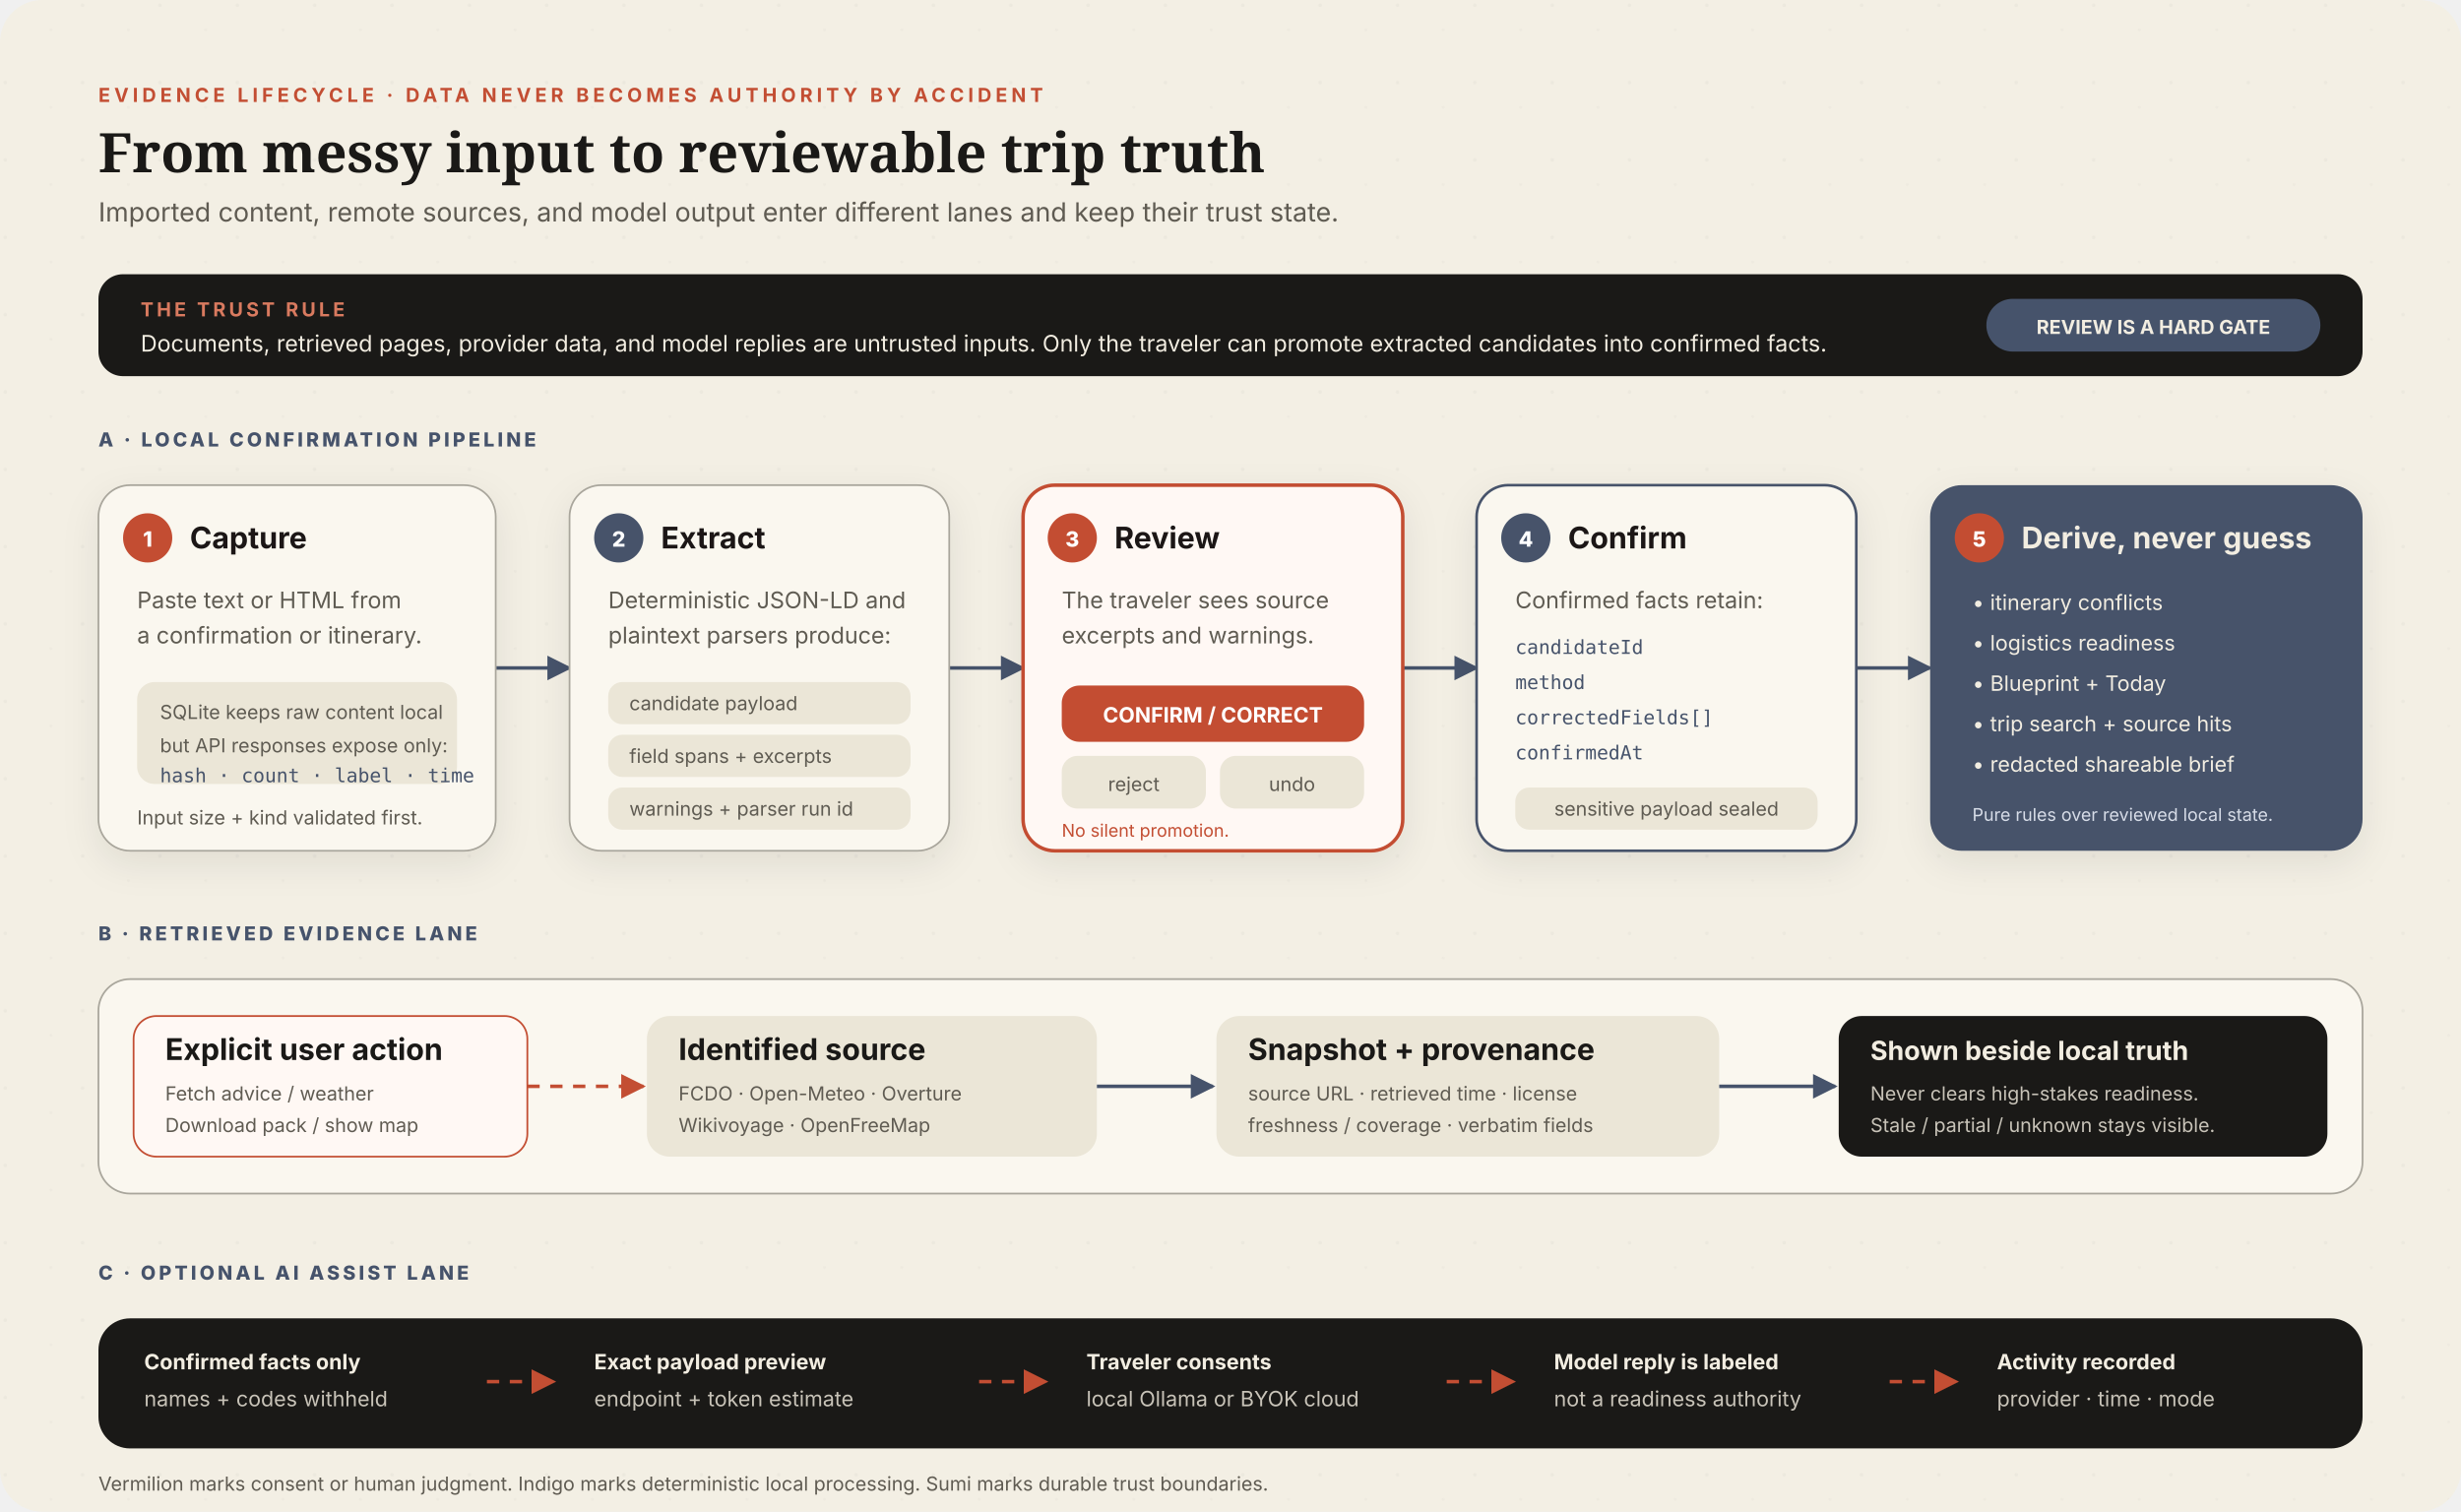
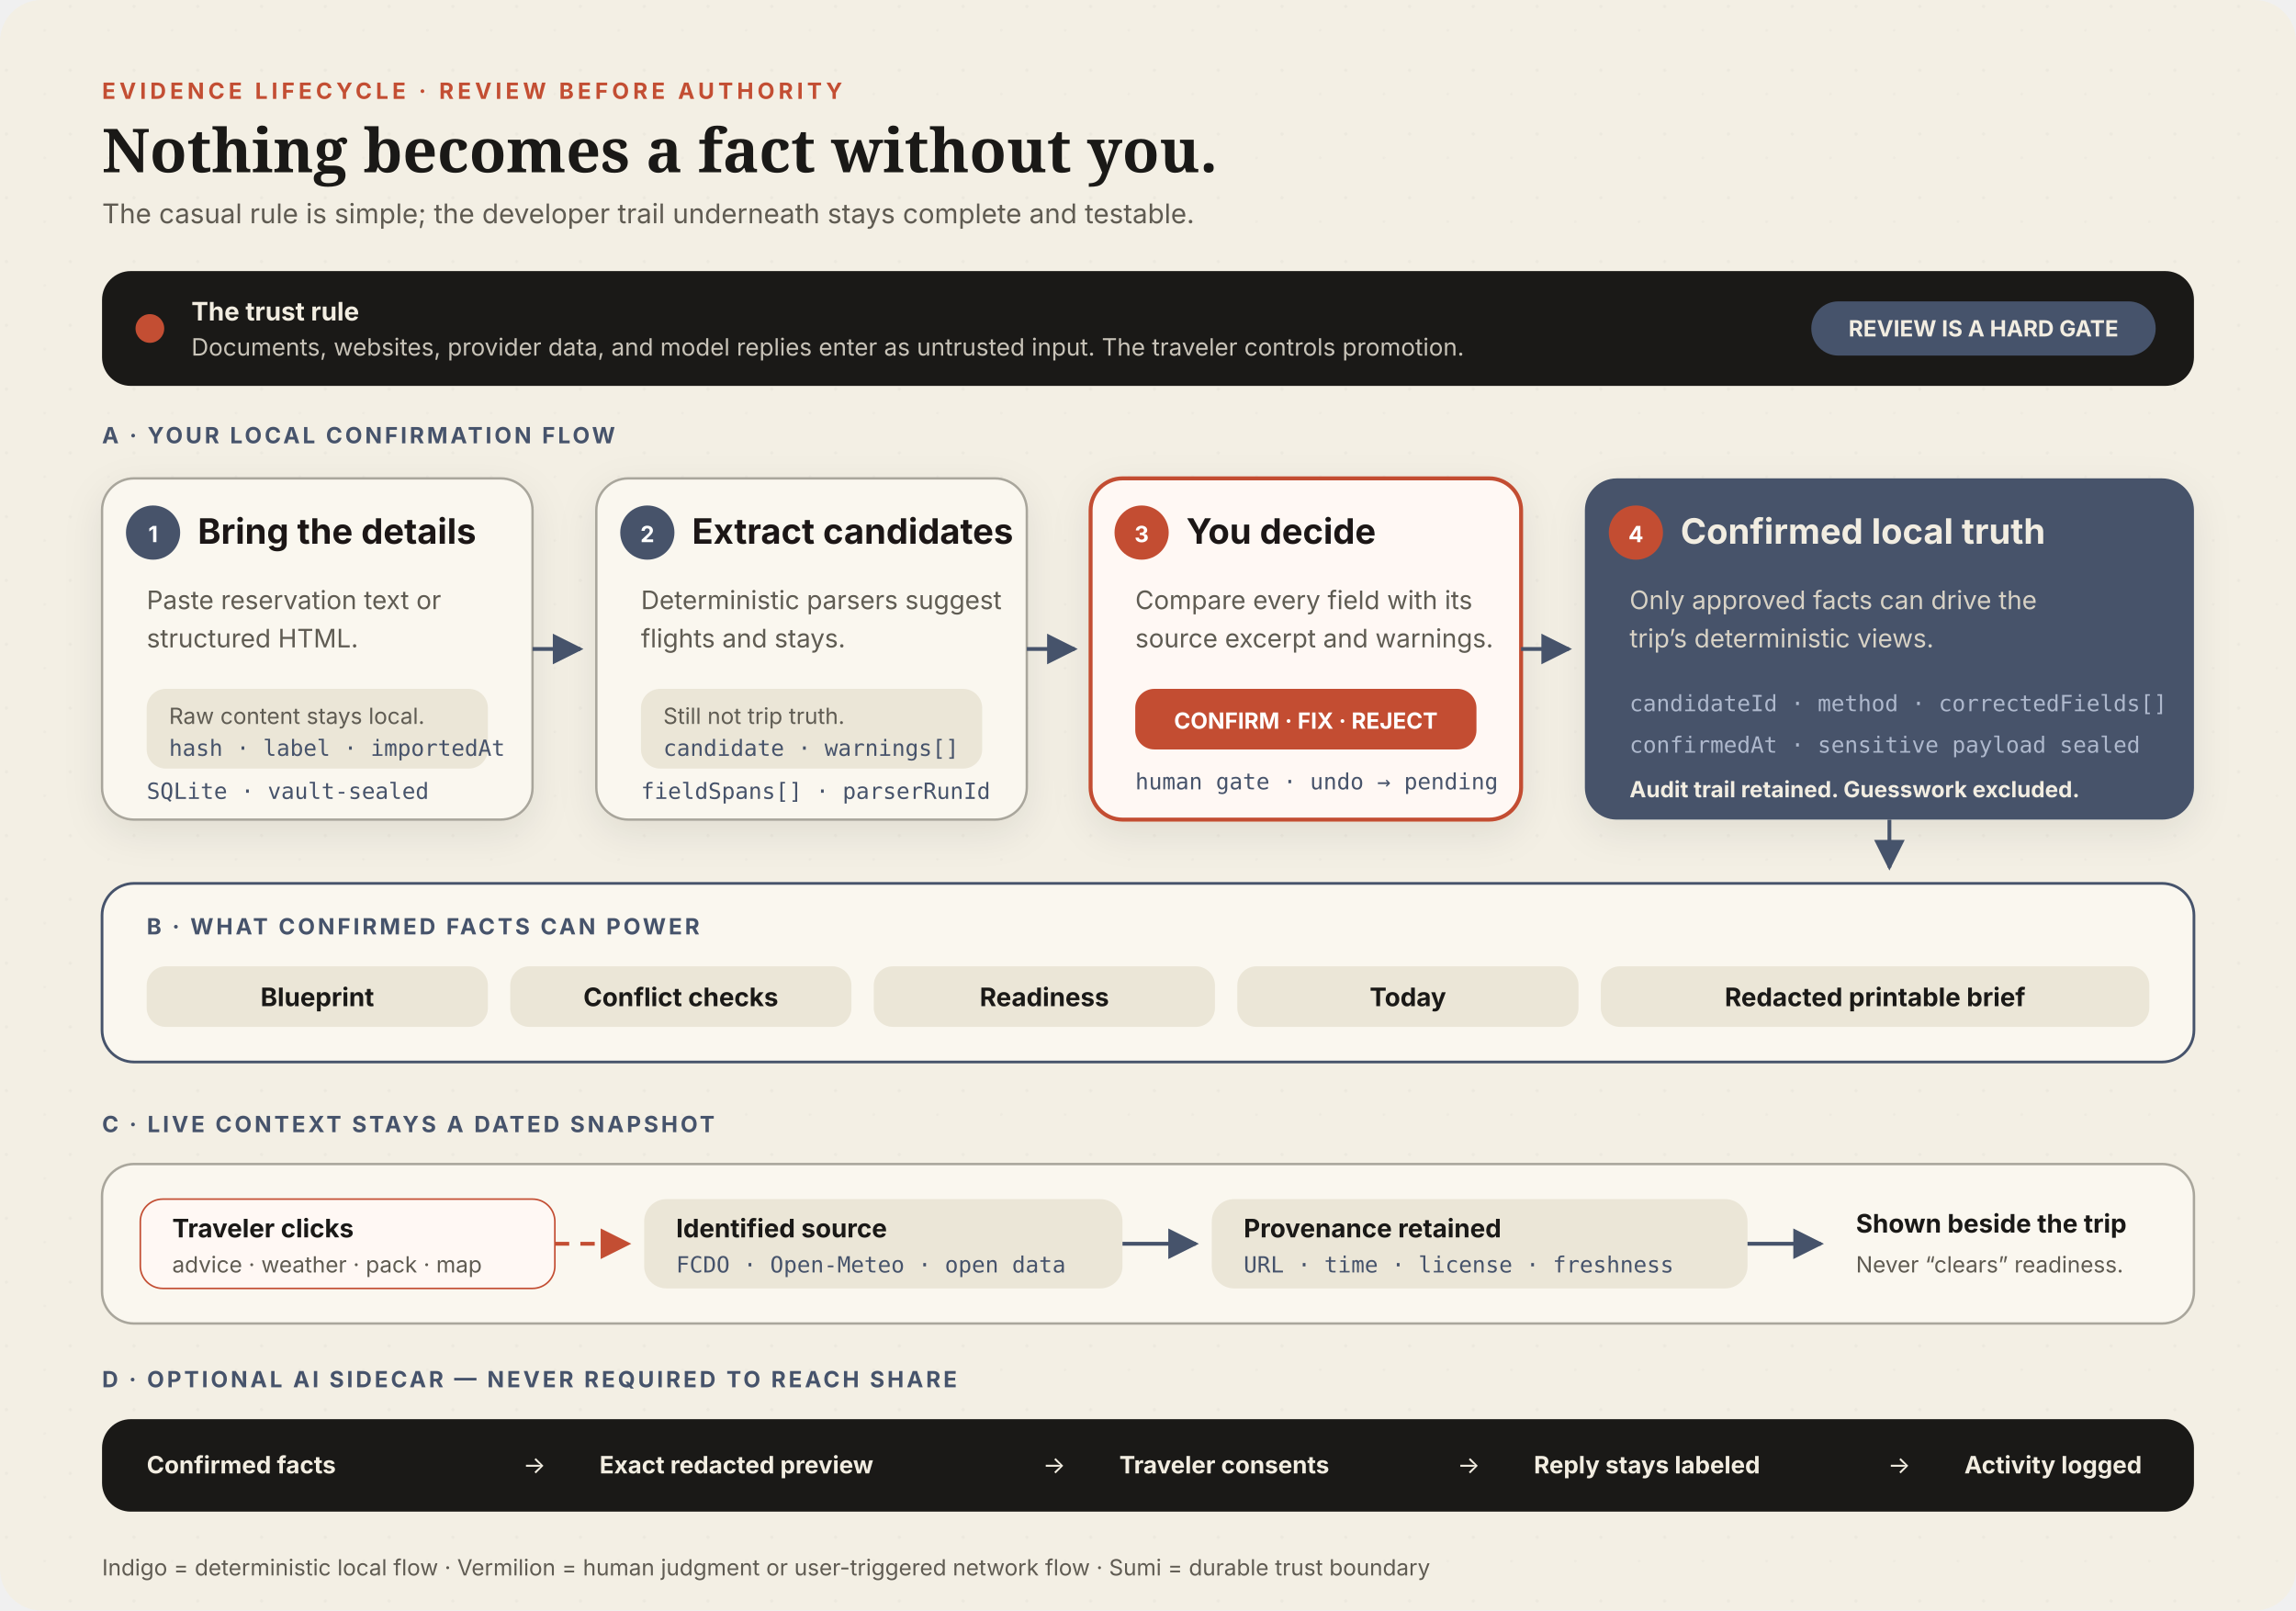
- <svg xmlns="http://www.w3.org/2000/svg" width="1400" height="860" viewBox="0 0 1400 860" role="img" aria-labelledby="title desc">
+ <svg xmlns="http://www.w3.org/2000/svg" width="1440" height="1010" viewBox="0 0 1440 1010" role="img" aria-labelledby="title desc">
  <defs>
-     <pattern id="grain" width="44" height="44" patternUnits="userSpaceOnUse">
-       <circle cx="3" cy="3" r="1" fill="#1a1917" opacity=".035" />
-       <circle cx="29" cy="17" r=".8" fill="#1a1917" opacity=".025" />
+     <pattern id="grain" width="40" height="40" patternUnits="userSpaceOnUse">
+       <circle cx="4" cy="4" r="1" fill="#1a1917" opacity=".035" />
+       <circle cx="28" cy="19" r=".8" fill="#1a1917" opacity=".025" />
    </pattern>
-     <filter id="shadow" x="-20%" y="-20%" width="140%" height="150%">
-       <feDropShadow dx="0" dy="7" stdDeviation="10" flood-color="#1a1917" flood-opacity=".08" />
+     <filter id="shadow" x="-20%" y="-25%" width="140%" height="160%">
+       <feDropShadow dx="0" dy="8" stdDeviation="12" flood-color="#1a1917" flood-opacity=".08" />
    </filter>
-     <marker id="arrow" viewBox="0 0 10 10" refX="9" refY="5" markerWidth="7" markerHeight="7" orient="auto">
+     <marker id="arrow-indigo" viewBox="0 0 10 10" refX="9" refY="5" markerWidth="8" markerHeight="8" orient="auto">
      <path d="M0 0l10 5-10 5z" fill="#46536b" />
    </marker>
-     <marker id="arrow-red" viewBox="0 0 10 10" refX="9" refY="5" markerWidth="7" markerHeight="7" orient="auto">
+     <marker id="arrow-red" viewBox="0 0 10 10" refX="9" refY="5" markerWidth="8" markerHeight="8" orient="auto">
      <path d="M0 0l10 5-10 5z" fill="#c34e33" />
    </marker>
    <style>
-       .sans{font-family:"Zen Kaku Gothic New",Inter,-apple-system,BlinkMacSystemFont,"Segoe UI",sans-serif}.serif{font-family:"Shippori Mincho","Iowan Old Style",Georgia,serif}.title{font-size:31px;font-weight:600;fill:#1a1917}.subtitle{font-size:15px;fill:#5f5b52}.eyebrow{font-size:11px;font-weight:700;letter-spacing:2.3px;fill:#c34e33}.stage{font-size:11px;font-weight:800;letter-spacing:1.8px;fill:#46536b}.card-title{font-size:17px;font-weight:700;fill:#1a1917}.copy{font-size:13px;fill:#5f5b52}.small{font-size:11px;fill:#5f5b52}.dark-small{font-size:11px;fill:#c8c3b8}.mono{font-family:ui-monospace,SFMono-Regular,Menlo,monospace;font-size:11px;fill:#46536b}.flow{fill:none;stroke:#46536b;stroke-width:2;marker-end:url(#arrow)}.remote{fill:none;stroke:#c34e33;stroke-width:2;stroke-dasharray:7 6;marker-end:url(#arrow-red)}
+       .sans{font-family:"Zen Kaku Gothic New",Inter,-apple-system,BlinkMacSystemFont,"Segoe UI",sans-serif}.serif{font-family:"Shippori Mincho","Iowan Old Style",Georgia,serif}.eyebrow{font-size:14px;font-weight:700;letter-spacing:2.4px;fill:#c34e33}.title{font-size:38px;font-weight:600;fill:#1a1917}.subtitle{font-size:17px;fill:#5f5b52}.lane{font-size:14px;font-weight:700;letter-spacing:1.7px;fill:#46536b}.card-title{font-size:22px;font-weight:700;fill:#1a1917}.copy{font-size:16px;fill:#5f5b52}.tech{font-family:ui-monospace,SFMono-Regular,Menlo,monospace;font-size:14px;fill:#46536b}.small{font-size:14px;fill:#5f5b52}.dark-title{font-size:22px;font-weight:700;fill:#f2ede1}.dark-copy{font-size:16px;fill:#d8d2c5}.dark-tech{font-family:ui-monospace,SFMono-Regular,Menlo,monospace;font-size:14px;fill:#aeb8cc}.local{fill:none;stroke:#46536b;stroke-width:2.4;marker-end:url(#arrow-indigo)}.remote{fill:none;stroke:#c34e33;stroke-width:2.4;stroke-dasharray:9 7;marker-end:url(#arrow-red)}@keyframes march{to{stroke-dashoffset:-32}}@keyframes soft-pulse{0%,100%{stroke-opacity:.7}50%{stroke-opacity:1}}@media (prefers-reduced-motion:no-preference){.remote{animation:march 3.8s linear infinite}.review{animation:soft-pulse 3.2s ease-in-out infinite}}
    </style>
  </defs>
-   <rect width="1400" height="860" rx="24" fill="#f3efe4" />
-   <rect width="1400" height="860" rx="24" fill="url(#grain)" />
-   <text x="56" y="58" class="sans eyebrow">EVIDENCE LIFECYCLE · DATA NEVER BECOMES AUTHORITY BY ACCIDENT</text>
-   <text x="56" y="98" class="serif title">From messy input to reviewable trip truth</text>
-   <text x="56" y="126" class="sans subtitle">Imported content, remote sources, and model output enter different lanes and keep their trust state.</text>
-   <g transform="translate(56 156)">
-     <rect width="1288" height="58" rx="14" fill="#1a1917" />
-     <text x="24" y="24" class="sans" font-size="11" font-weight="700" letter-spacing="1.8" fill="#d97a5f">THE TRUST RULE</text>
-     <text x="24" y="44" class="sans" font-size="13" fill="#f2ede1">Documents, retrieved pages, provider data, and model replies are untrusted inputs. Only the traveler can promote extracted candidates into confirmed facts.</text>
-     <rect x="1074" y="14" width="190" height="30" rx="15" fill="#46536b" />
-     <text x="1169" y="34" class="sans" font-size="11" font-weight="700" text-anchor="middle" fill="#f2ede1">REVIEW IS A HARD GATE</text>
+   <rect width="1440" height="1010" rx="26" fill="#f3efe4" />
+   <rect width="1440" height="1010" rx="26" fill="url(#grain)" />
+   <text x="64" y="62" class="sans eyebrow">EVIDENCE LIFECYCLE · REVIEW BEFORE AUTHORITY</text>
+   <text x="64" y="108" class="serif title">Nothing becomes a fact without you.</text>
+   <text x="64" y="140" class="sans subtitle">The casual rule is simple; the developer trail underneath stays complete and testable.</text>
+   <g transform="translate(64 170)">
+     <rect width="1312" height="72" rx="18" fill="#1a1917" />
+     <circle cx="30" cy="36" r="9" fill="#c34e33" />
+     <text x="56" y="31" class="sans" font-size="16" font-weight="700" fill="#f2ede1">The trust rule</text>
+     <text x="56" y="53" class="sans" font-size="15" fill="#c8c3b8">Documents, websites, provider data, and model replies enter as untrusted input. The traveler controls promotion.</text>
+     <rect x="1072" y="19" width="216" height="34" rx="17" fill="#46536b" />
+     <text x="1180" y="41" class="sans" font-size="14" font-weight="700" text-anchor="middle" fill="#f2ede1">REVIEW IS A HARD GATE</text>
  </g>
-   <text x="56" y="254" class="sans stage">A · LOCAL CONFIRMATION PIPELINE</text>
-   <path d="M282 380h42" class="flow" />
-   <path d="M540 380h42" class="flow" />
-   <path d="M798 380h42" class="flow" />
-   <path d="M1056 380h42" class="flow" />
+   <text x="64" y="278" class="sans lane">A · YOUR LOCAL CONFIRMATION FLOW</text>
  <g filter="url(#shadow)">
-     <rect x="56" y="276" width="226" height="208" rx="18" fill="#faf7ef" stroke="#a9a69c" />
-     <circle cx="84" cy="306" r="14" fill="#c34e33" />
-     <text x="84" y="311" class="sans" font-size="12" font-weight="800" text-anchor="middle" fill="#fff">1</text>
-     <text x="108" y="312" class="sans card-title">Capture</text>
-     <text x="78" y="346" class="sans copy">Paste text or HTML from</text>
-     <text x="78" y="366" class="sans copy">a confirmation or itinerary.</text>
-     <rect x="78" y="388" width="182" height="58" rx="10" fill="#ebe6d7" />
-     <text x="91" y="409" class="sans small">SQLite keeps raw content local</text>
-     <text x="91" y="428" class="sans small">but API responses expose only:</text>
-     <text x="91" y="445" class="mono">hash · count · label · time</text>
-     <text x="78" y="469" class="sans small">Input size + kind validated first.</text>
+     <rect x="64" y="300" width="270" height="214" rx="20" fill="#faf7ef" stroke="#a9a69c" stroke-width="1.5" />
+     <circle cx="96" cy="334" r="17" fill="#46536b" />
+     <text x="96" y="340" class="sans" font-size="14" font-weight="700" text-anchor="middle" fill="#fff">1</text>
+     <text x="124" y="341" class="sans card-title">Bring the details</text>
+     <text x="92" y="382" class="sans copy">Paste reservation text or</text>
+     <text x="92" y="406" class="sans copy">structured HTML.</text>
+     <rect x="92" y="432" width="214" height="50" rx="12" fill="#ebe6d7" />
+     <text x="106" y="454" class="sans small">Raw content stays local.</text>
+     <text x="106" y="474" class="sans tech">hash · label · importedAt</text>
+     <text x="92" y="501" class="sans tech">SQLite · vault-sealed</text>
  </g>
+   <path d="M334 407h30" class="local" />
  <g filter="url(#shadow)">
-     <rect x="324" y="276" width="216" height="208" rx="18" fill="#faf7ef" stroke="#a9a69c" />
-     <circle cx="352" cy="306" r="14" fill="#46536b" />
-     <text x="352" y="311" class="sans" font-size="12" font-weight="800" text-anchor="middle" fill="#fff">2</text>
-     <text x="376" y="312" class="sans card-title">Extract</text>
-     <text x="346" y="346" class="sans copy">Deterministic JSON-LD and</text>
-     <text x="346" y="366" class="sans copy">plaintext parsers produce:</text>
-     <g class="sans small">
-       <rect x="346" y="388" width="172" height="24" rx="8" fill="#ebe6d7" />
-       <text x="358" y="404">candidate payload</text>
-       <rect x="346" y="418" width="172" height="24" rx="8" fill="#ebe6d7" />
-       <text x="358" y="434">field spans + excerpts</text>
-       <rect x="346" y="448" width="172" height="24" rx="8" fill="#ebe6d7" />
-       <text x="358" y="464">warnings + parser run id</text>
+     <rect x="374" y="300" width="270" height="214" rx="20" fill="#faf7ef" stroke="#a9a69c" stroke-width="1.5" />
+     <circle cx="406" cy="334" r="17" fill="#46536b" />
+     <text x="406" y="340" class="sans" font-size="14" font-weight="700" text-anchor="middle" fill="#fff">2</text>
+     <text x="434" y="341" class="sans card-title">Extract candidates</text>
+     <text x="402" y="382" class="sans copy">Deterministic parsers suggest</text>
+     <text x="402" y="406" class="sans copy">flights and stays.</text>
+     <rect x="402" y="432" width="214" height="50" rx="12" fill="#ebe6d7" />
+     <text x="416" y="454" class="sans small">Still not trip truth.</text>
+     <text x="416" y="474" class="sans tech">candidate · warnings[]</text>
+     <text x="402" y="501" class="sans tech">fieldSpans[] · parserRunId</text>
+   </g>
+   <path d="M644 407h30" class="local" />
+   <g filter="url(#shadow)">
+     <rect x="684" y="300" width="270" height="214" rx="20" fill="#fff8f4" stroke="#c34e33" stroke-width="2.5" class="review" />
+     <circle cx="716" cy="334" r="17" fill="#c34e33" />
+     <text x="716" y="340" class="sans" font-size="14" font-weight="700" text-anchor="middle" fill="#fff">3</text>
+     <text x="744" y="341" class="sans card-title">You decide</text>
+     <text x="712" y="382" class="sans copy">Compare every field with its</text>
+     <text x="712" y="406" class="sans copy">source excerpt and warnings.</text>
+     <rect x="712" y="432" width="214" height="38" rx="12" fill="#c34e33" />
+     <text x="819" y="457" class="sans" font-size="14" font-weight="700" text-anchor="middle" fill="#fff">CONFIRM · FIX · REJECT</text>
+     <text x="712" y="495" class="sans tech">human gate · undo → pending</text>
+   </g>
+   <path d="M954 407h30" class="local" />
+   <g filter="url(#shadow)">
+     <rect x="994" y="300" width="382" height="214" rx="20" fill="#46536b" />
+     <circle cx="1026" cy="334" r="17" fill="#c34e33" />
+     <text x="1026" y="340" class="sans" font-size="14" font-weight="700" text-anchor="middle" fill="#fff">4</text>
+     <text x="1054" y="341" class="sans dark-title">Confirmed local truth</text>
+     <text x="1022" y="382" class="sans dark-copy">Only approved facts can drive the</text>
+     <text x="1022" y="406" class="sans dark-copy">trip’s deterministic views.</text>
+     <text x="1022" y="446" class="sans dark-tech">candidateId · method · correctedFields[]</text>
+     <text x="1022" y="472" class="sans dark-tech">confirmedAt · sensitive payload sealed</text>
+     <text x="1022" y="500" class="sans" font-size="14" font-weight="700" fill="#f2ede1">Audit trail retained. Guesswork excluded.</text>
+   </g>
+   <path d="M1185 514v30" class="local" />
+   <g>
+     <rect x="64" y="554" width="1312" height="112" rx="20" fill="#faf7ef" stroke="#46536b" stroke-width="1.7" />
+     <text x="92" y="586" class="sans lane">B · WHAT CONFIRMED FACTS CAN POWER</text>
+     <g class="sans" font-size="16" font-weight="700" fill="#1a1917">
+       <rect x="92" y="606" width="214" height="38" rx="12" fill="#ebe6d7" />
+       <text x="199" y="631" text-anchor="middle">Blueprint</text>
+       <rect x="320" y="606" width="214" height="38" rx="12" fill="#ebe6d7" />
+       <text x="427" y="631" text-anchor="middle">Conflict checks</text>
+       <rect x="548" y="606" width="214" height="38" rx="12" fill="#ebe6d7" />
+       <text x="655" y="631" text-anchor="middle">Readiness</text>
+       <rect x="776" y="606" width="214" height="38" rx="12" fill="#ebe6d7" />
+       <text x="883" y="631" text-anchor="middle">Today</text>
+       <rect x="1004" y="606" width="344" height="38" rx="12" fill="#ebe6d7" />
+       <text x="1176" y="631" text-anchor="middle">Redacted printable brief</text>
    </g>
  </g>
-   <g filter="url(#shadow)">
-     <rect x="582" y="276" width="216" height="208" rx="18" fill="#fff8f4" stroke="#c34e33" stroke-width="2" />
-     <circle cx="610" cy="306" r="14" fill="#c34e33" />
-     <text x="610" y="311" class="sans" font-size="12" font-weight="800" text-anchor="middle" fill="#fff">3</text>
-     <text x="634" y="312" class="sans card-title">Review</text>
-     <text x="604" y="346" class="sans copy">The traveler sees source</text>
-     <text x="604" y="366" class="sans copy">excerpts and warnings.</text>
-     <rect x="604" y="390" width="172" height="32" rx="10" fill="#c34e33" />
-     <text x="690" y="411" class="sans" font-size="12" font-weight="700" text-anchor="middle" fill="#fff">CONFIRM / CORRECT</text>
-     <rect x="604" y="430" width="82" height="30" rx="9" fill="#ebe6d7" />
-     <text x="645" y="450" class="sans small" text-anchor="middle">reject</text>
-     <rect x="694" y="430" width="82" height="30" rx="9" fill="#ebe6d7" />
-     <text x="735" y="450" class="sans small" text-anchor="middle">undo</text>
-     <text x="604" y="476" class="sans" font-size="10" fill="#c34e33">No silent promotion.</text>
+   <text x="64" y="710" class="sans lane">C · LIVE CONTEXT STAYS A DATED SNAPSHOT</text>
+   <g>
+     <rect x="64" y="730" width="1312" height="100" rx="20" fill="#faf7ef" stroke="#a9a69c" stroke-width="1.5" />
+     <rect x="88" y="752" width="260" height="56" rx="14" fill="#fff8f4" stroke="#c34e33" />
+     <text x="108" y="776" class="sans" font-size="16" font-weight="700" fill="#1a1917">Traveler clicks</text>
+     <text x="108" y="798" class="sans small">advice · weather · pack · map</text>
+     <path d="M348 780h46" class="remote" />
+     <rect x="404" y="752" width="300" height="56" rx="14" fill="#ebe6d7" />
+     <text x="424" y="776" class="sans" font-size="16" font-weight="700" fill="#1a1917">Identified source</text>
+     <text x="424" y="798" class="sans tech">FCDO · Open-Meteo · open data</text>
+     <path d="M704 780h46" class="local" />
+     <rect x="760" y="752" width="336" height="56" rx="14" fill="#ebe6d7" />
+     <text x="780" y="776" class="sans" font-size="16" font-weight="700" fill="#1a1917">Provenance retained</text>
+     <text x="780" y="798" class="sans tech">URL · time · license · freshness</text>
+     <path d="M1096 780h46" class="local" />
+     <text x="1164" y="773" class="sans" font-size="16" font-weight="700" fill="#1a1917">Shown beside the trip</text>
+     <text x="1164" y="798" class="sans small">Never “clears” readiness.</text>
  </g>
-   <g filter="url(#shadow)">
-     <rect x="840" y="276" width="216" height="208" rx="18" fill="#faf7ef" stroke="#46536b" stroke-width="1.5" />
-     <circle cx="868" cy="306" r="14" fill="#46536b" />
-     <text x="868" y="311" class="sans" font-size="12" font-weight="800" text-anchor="middle" fill="#fff">4</text>
-     <text x="892" y="312" class="sans card-title">Confirm</text>
-     <text x="862" y="346" class="sans copy">Confirmed facts retain:</text>
-     <text x="862" y="372" class="mono">candidateId</text>
-     <text x="862" y="392" class="mono">method</text>
-     <text x="862" y="412" class="mono">correctedFields[]</text>
-     <text x="862" y="432" class="mono">confirmedAt</text>
-     <rect x="862" y="448" width="172" height="24" rx="8" fill="#ebe6d7" />
-     <text x="948" y="464" class="sans small" text-anchor="middle">sensitive payload sealed</text>
+   <text x="64" y="870" class="sans lane">D · OPTIONAL AI SIDECAR — NEVER REQUIRED TO REACH SHARE</text>
+   <g>
+     <rect x="64" y="890" width="1312" height="58" rx="18" fill="#1a1917" />
+     <g class="sans" font-size="15" fill="#f2ede1">
+       <text x="92" y="924" font-weight="700">Confirmed facts</text>
+       <text x="328" y="924">→</text>
+       <text x="376" y="924" font-weight="700">Exact redacted preview</text>
+       <text x="654" y="924">→</text>
+       <text x="702" y="924" font-weight="700">Traveler consents</text>
+       <text x="914" y="924">→</text>
+       <text x="962" y="924" font-weight="700">Reply stays labeled</text>
+       <text x="1184" y="924">→</text>
+       <text x="1232" y="924" font-weight="700">Activity logged</text>
+     </g>
  </g>
-   <g filter="url(#shadow)">
-     <rect x="1098" y="276" width="246" height="208" rx="18" fill="#46536b" />
-     <circle cx="1126" cy="306" r="14" fill="#c34e33" />
-     <text x="1126" y="311" class="sans" font-size="12" font-weight="800" text-anchor="middle" fill="#fff">5</text>
-     <text x="1150" y="312" class="sans" font-size="17" font-weight="700" fill="#f2ede1">Derive, never guess</text>
-     <g class="sans" font-size="12" fill="#f2ede1">
-       <text x="1122" y="347">• itinerary conflicts</text>
-       <text x="1122" y="370">• logistics readiness</text>
-       <text x="1122" y="393">• Blueprint + Today</text>
-       <text x="1122" y="416">• trip search + source hits</text>
-       <text x="1122" y="439">• redacted shareable brief</text>
-     </g>
-     <text x="1122" y="467" class="sans" font-size="10" fill="#d7dce7">Pure rules over reviewed local state.</text>
-   </g>
-   <text x="56" y="535" class="sans stage">B · RETRIEVED EVIDENCE LANE</text>
-   <rect x="56" y="557" width="1288" height="122" rx="18" fill="#faf7ef" stroke="#a9a69c" />
-   <rect x="76" y="578" width="224" height="80" rx="13" fill="#fff8f4" stroke="#c34e33" />
-   <text x="94" y="603" class="sans card-title" font-size="15">Explicit user action</text>
-   <text x="94" y="626" class="sans small">Fetch advice / weather</text>
-   <text x="94" y="644" class="sans small">Download pack / show map</text>
-   <path d="M300 618h66" class="remote" />
-   <rect x="368" y="578" width="256" height="80" rx="13" fill="#ebe6d7" />
-   <text x="386" y="603" class="sans card-title" font-size="15">Identified source</text>
-   <text x="386" y="626" class="sans small">FCDO · Open-Meteo · Overture</text>
-   <text x="386" y="644" class="sans small">Wikivoyage · OpenFreeMap</text>
-   <path d="M624 618h66" class="flow" />
-   <rect x="692" y="578" width="286" height="80" rx="13" fill="#ebe6d7" />
-   <text x="710" y="603" class="sans card-title" font-size="15">Snapshot + provenance</text>
-   <text x="710" y="626" class="sans small">source URL · retrieved time · license</text>
-   <text x="710" y="644" class="sans small">freshness / coverage · verbatim fields</text>
-   <path d="M978 618h66" class="flow" />
-   <rect x="1046" y="578" width="278" height="80" rx="13" fill="#1a1917" />
-   <text x="1064" y="603" class="sans" font-size="15" font-weight="700" fill="#f2ede1">Shown beside local truth</text>
-   <text x="1064" y="626" class="sans dark-small">Never clears high-stakes readiness.</text>
-   <text x="1064" y="644" class="sans dark-small">Stale / partial / unknown stays visible.</text>
-   <text x="56" y="728" class="sans stage">C · OPTIONAL AI ASSIST LANE</text>
-   <rect x="56" y="750" width="1288" height="74" rx="18" fill="#1a1917" />
-   <g class="sans" font-size="12" fill="#f2ede1">
-     <text x="82" y="779" font-weight="700">Confirmed facts only</text>
-     <text x="82" y="800" fill="#c8c3b8">names + codes withheld</text>
-     <text x="338" y="779" font-weight="700">Exact payload preview</text>
-     <text x="338" y="800" fill="#c8c3b8">endpoint + token estimate</text>
-     <text x="618" y="779" font-weight="700">Traveler consents</text>
-     <text x="618" y="800" fill="#c8c3b8">local Ollama or BYOK cloud</text>
-     <text x="884" y="779" font-weight="700">Model reply is labeled</text>
-     <text x="884" y="800" fill="#c8c3b8">not a readiness authority</text>
-     <text x="1136" y="779" font-weight="700">Activity recorded</text>
-     <text x="1136" y="800" fill="#c8c3b8">provider · time · mode</text>
-   </g>
-   <path d="M277 786h38" class="remote" />
-   <path d="M557 786h38" class="remote" />
-   <path d="M823 786h38" class="remote" />
-   <path d="M1075 786h38" class="remote" />
-   <text x="56" y="848" class="sans small">Vermilion marks consent or human judgment. Indigo marks deterministic local processing. Sumi marks durable trust boundaries.</text>
+   <text x="64" y="988" class="sans small">Indigo = deterministic local flow · Vermilion = human judgment or user-triggered network flow · Sumi = durable trust boundary</text>
</svg>
